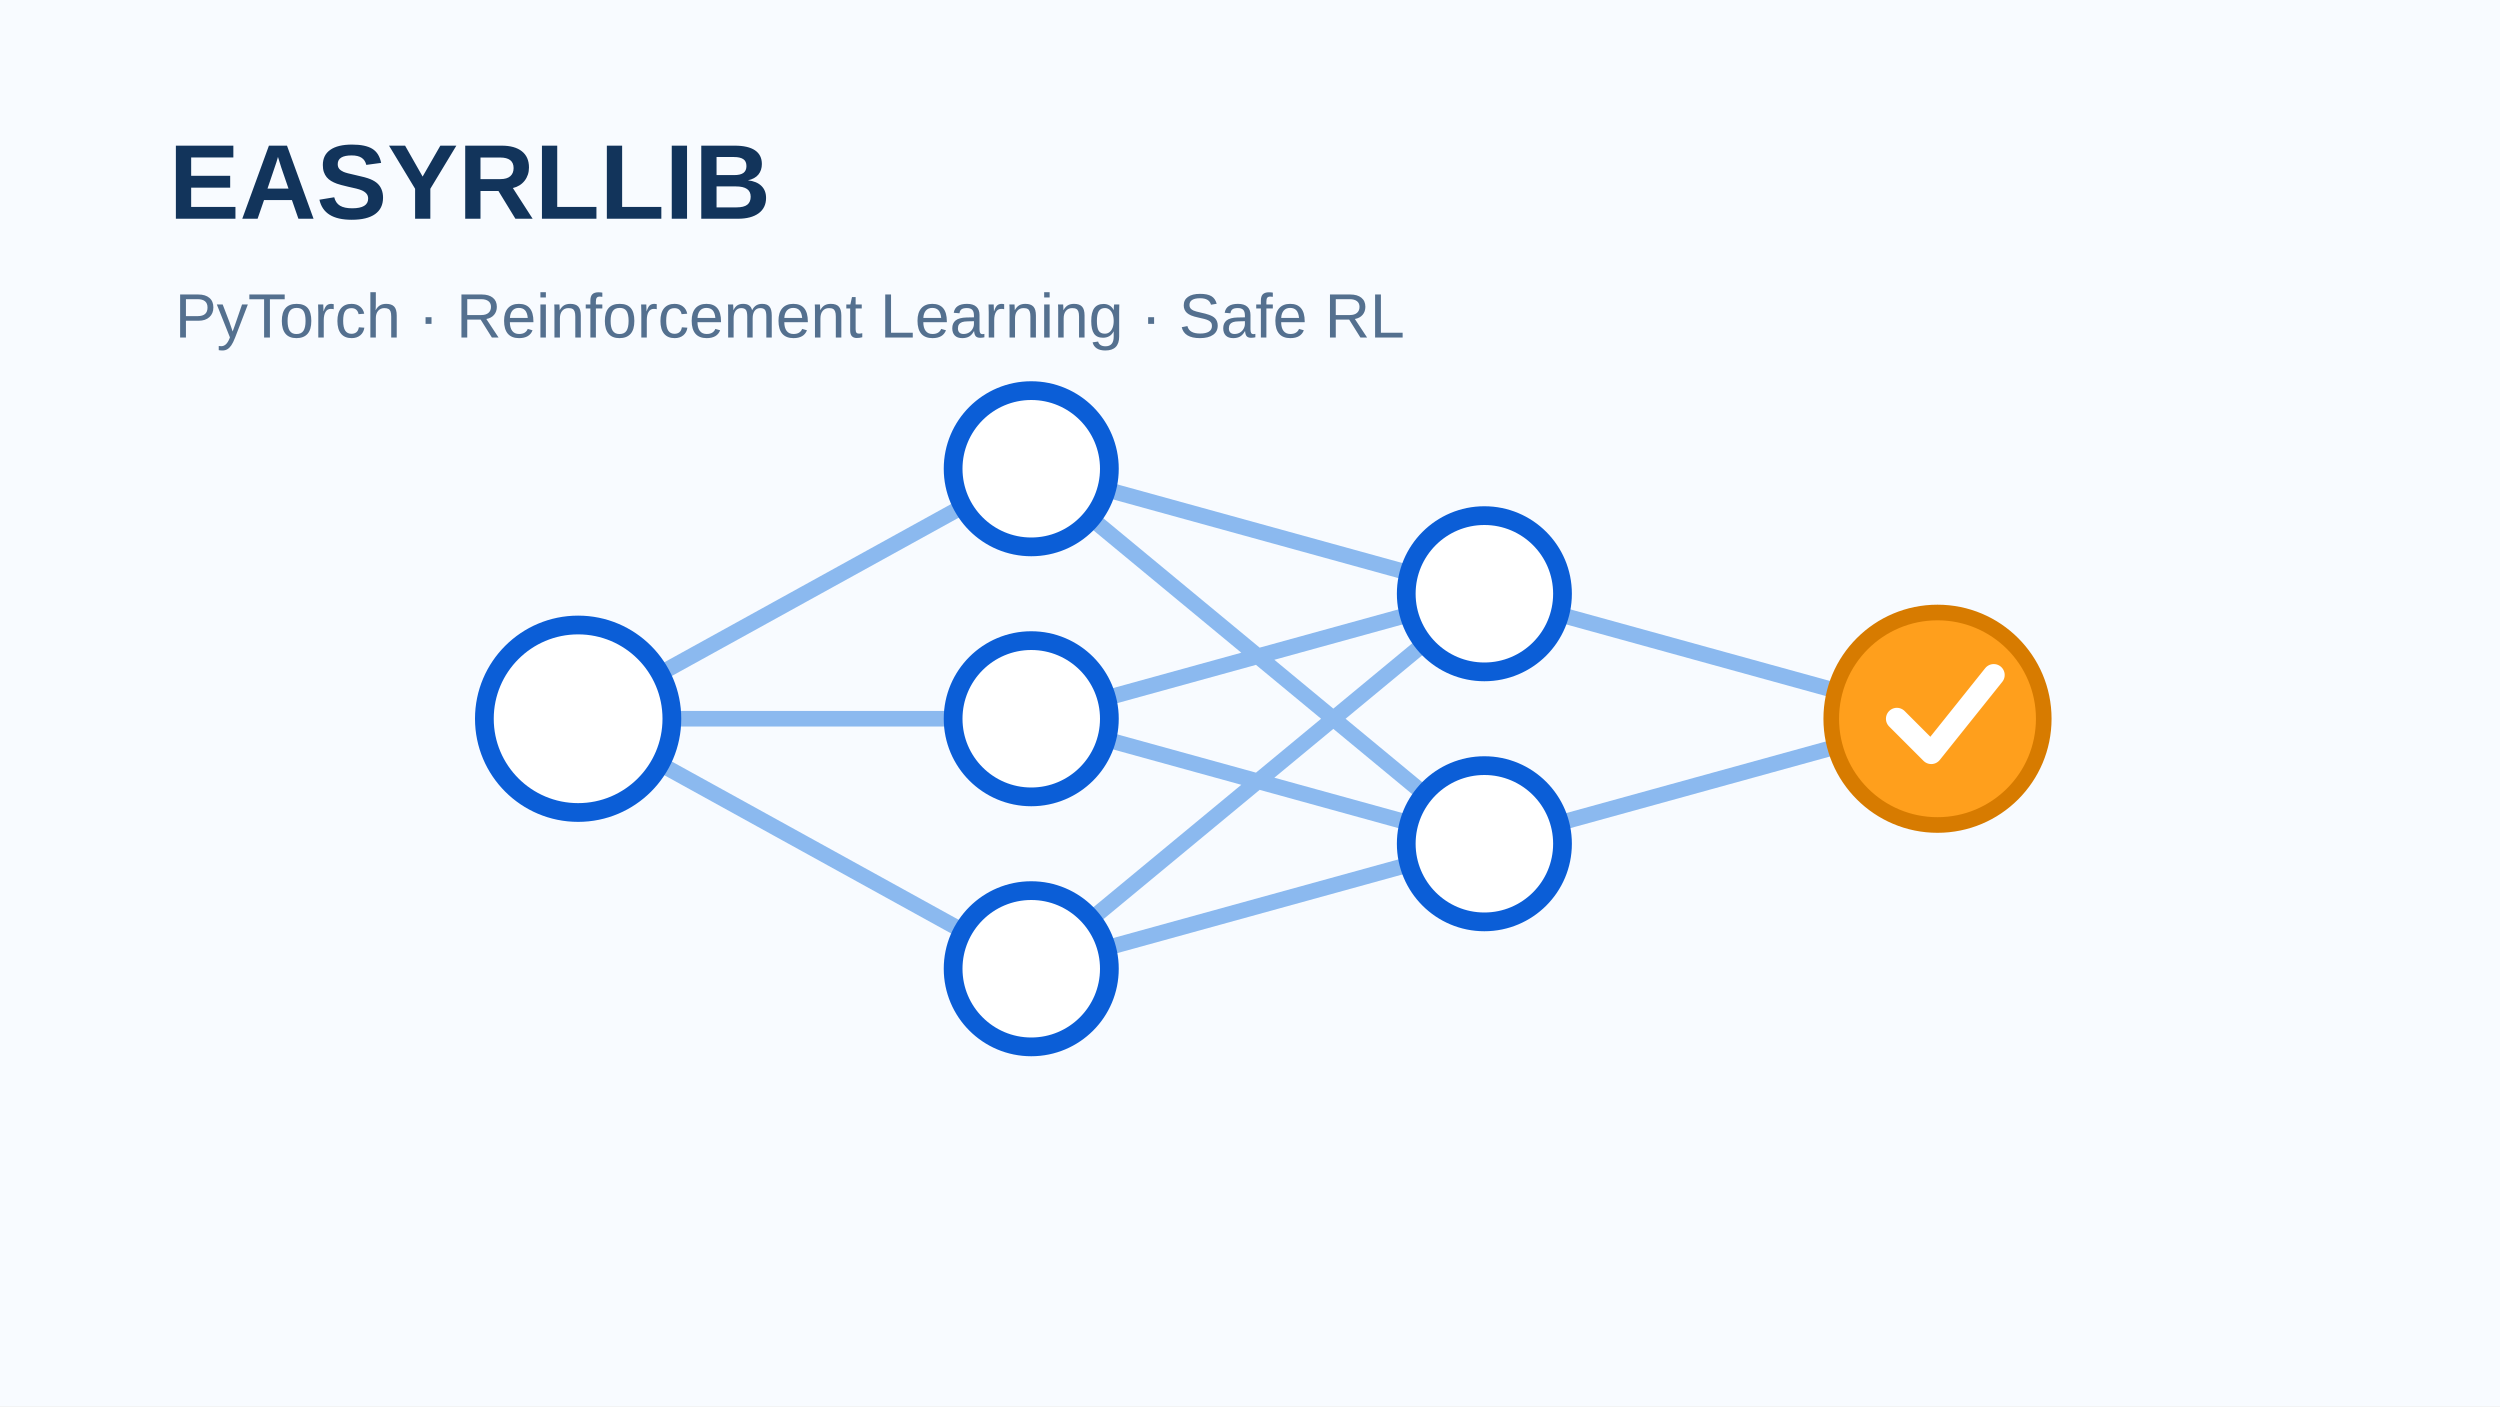
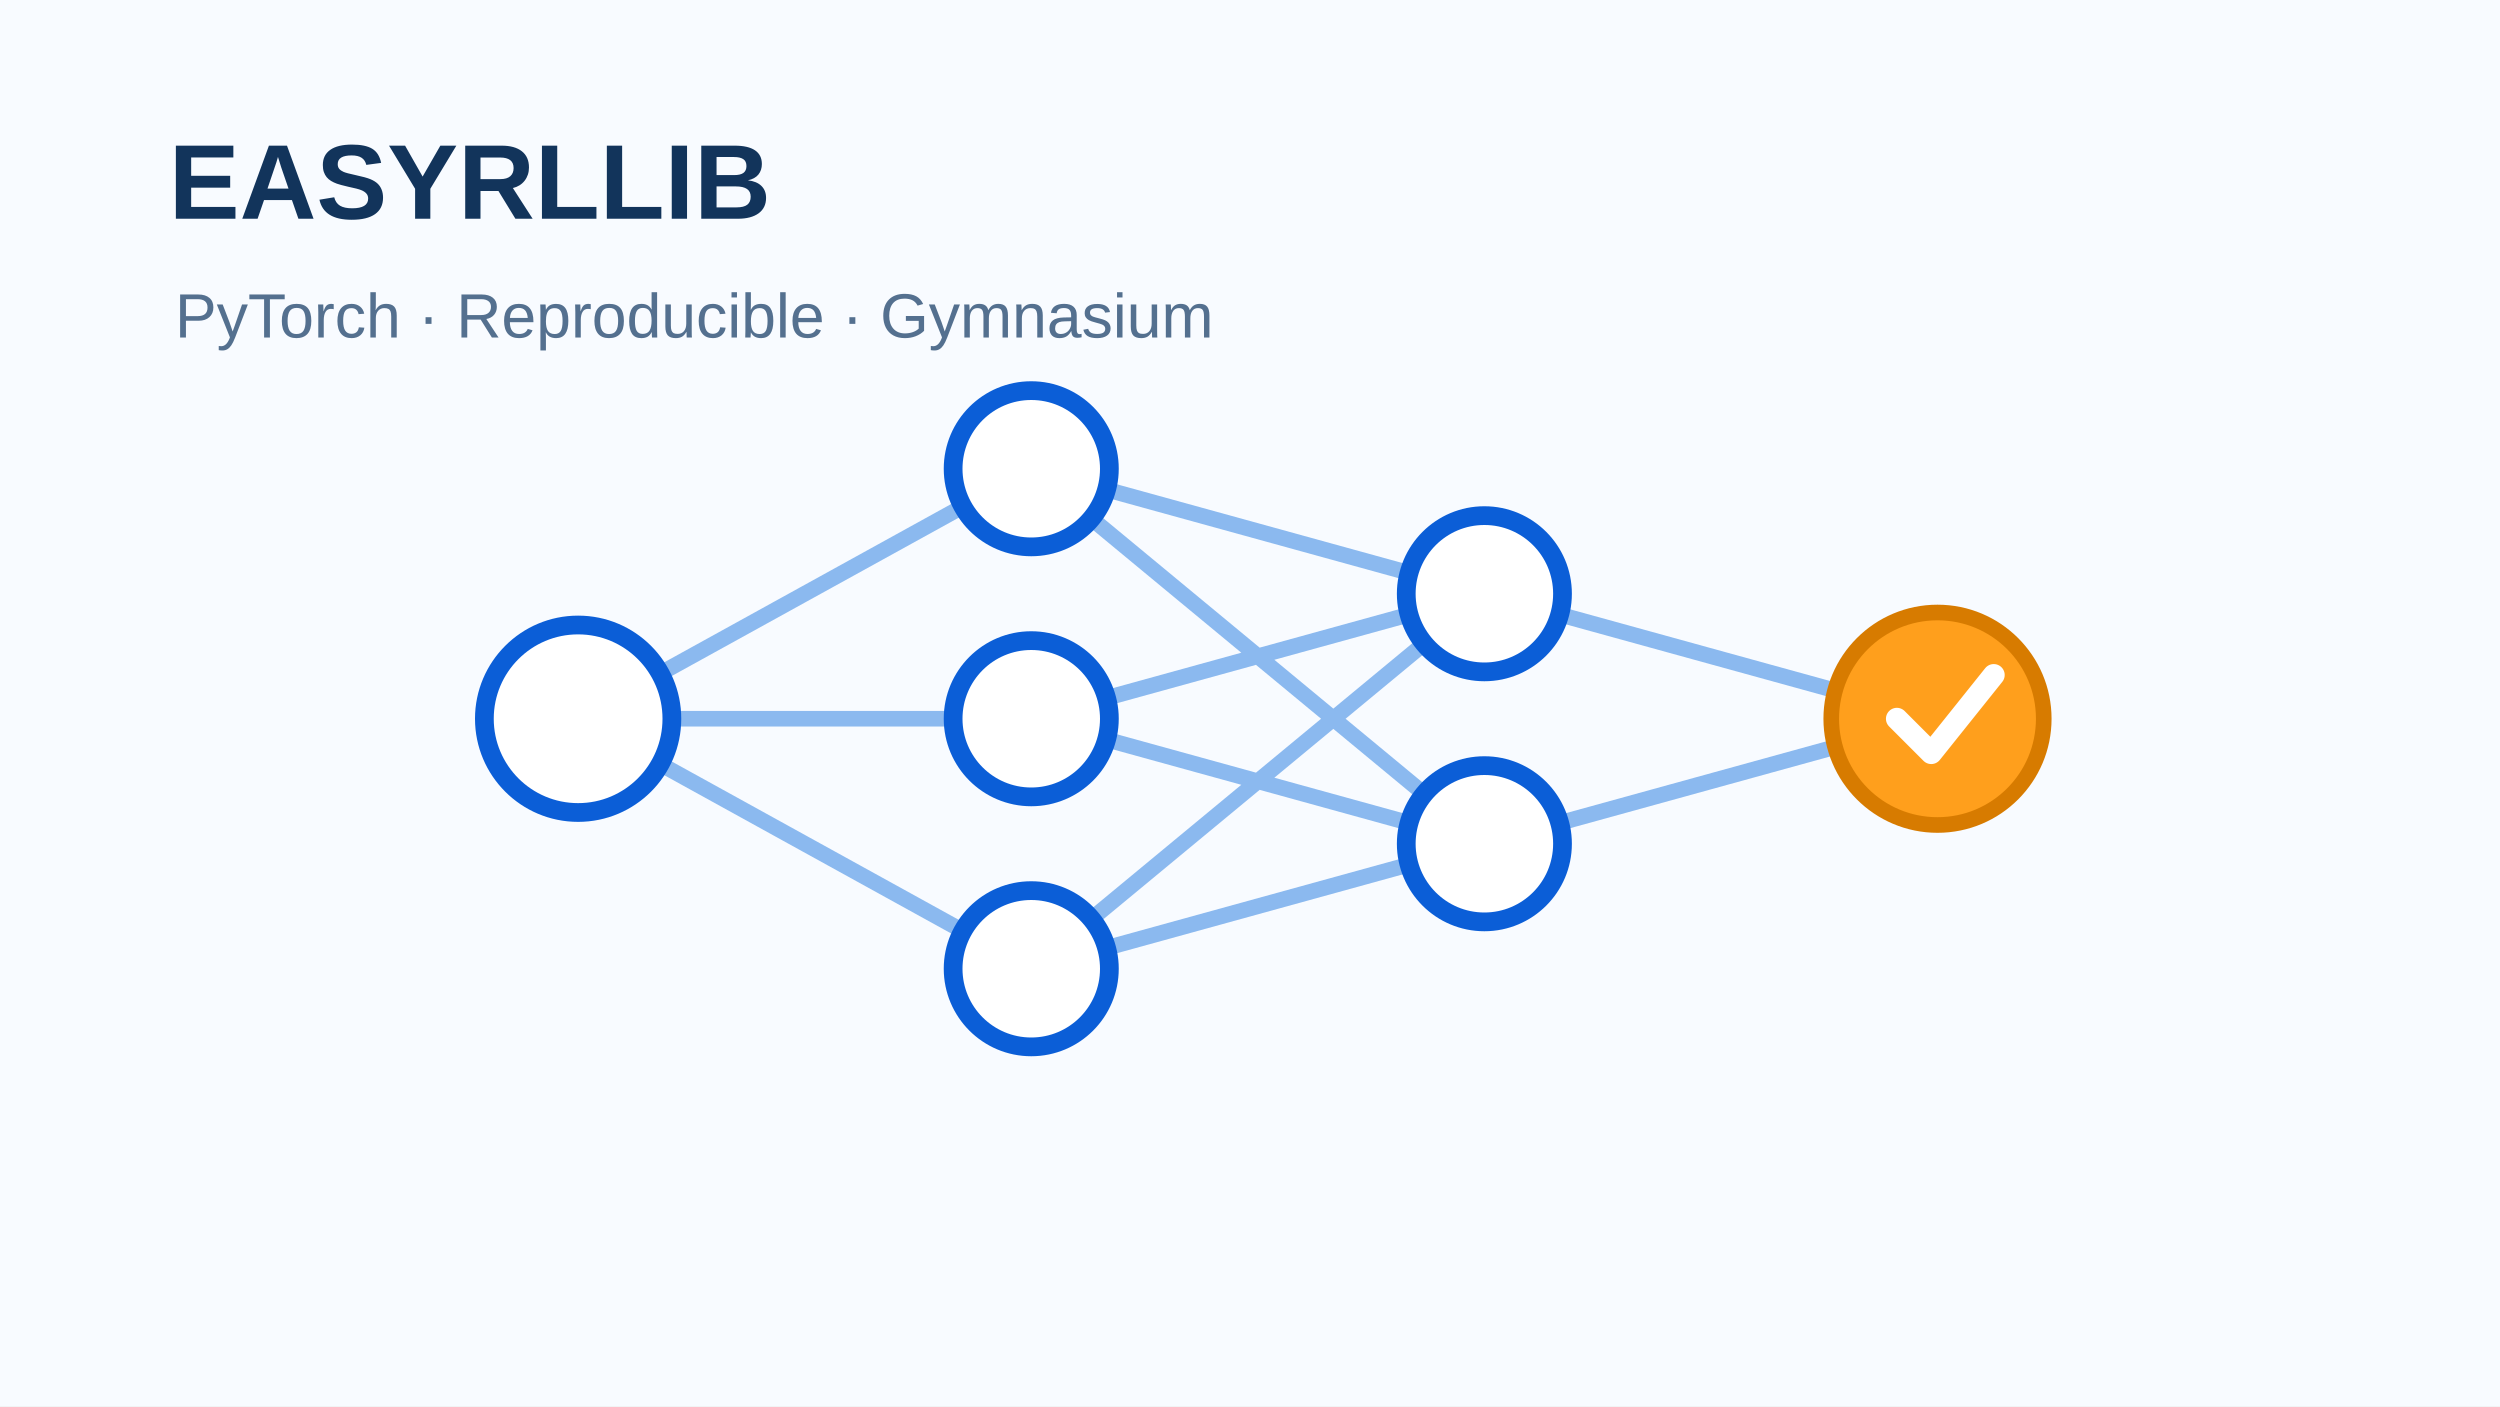
<svg xmlns="http://www.w3.org/2000/svg" viewBox="0 0 800 450" role="img" aria-labelledby="title desc">
  <rect width="800" height="450" fill="#f8fbff" />
  <g stroke="#8bb9ef" stroke-width="5">
    <path d="M185 230 L330 150 M185 230 L330 230 M185 230 L330 310 M330 150 L475 190 M330 150 L475 270 M330 230 L475 190 M330 230 L475 270 M330 310 L475 190 M330 310 L475 270 M475 190 L620 230 M475 270 L620 230" />
  </g>
  <g fill="#ffffff" stroke="#0b5ed7" stroke-width="6">
    <circle cx="185" cy="230" r="30" />
    <circle cx="330" cy="150" r="25" />
    <circle cx="330" cy="230" r="25" />
    <circle cx="330" cy="310" r="25" />
    <circle cx="475" cy="190" r="25" />
    <circle cx="475" cy="270" r="25" />
  </g>
  <circle cx="620" cy="230" r="34" fill="#ff9f1c" stroke="#d77b00" stroke-width="5" />
  <path d="M607 230 L618 241 L638 216" fill="none" stroke="#ffffff" stroke-width="7" stroke-linecap="round" stroke-linejoin="round" />
  <text x="54" y="70" fill="#12345b" font-family="Arial, sans-serif" font-size="34" font-weight="700">EASYRLLIB</text>
-   <text x="56" y="108" fill="#54708f" font-family="Arial, sans-serif" font-size="20">PyTorch · Reinforcement Learning · Safe RL</text>
+   <text x="56" y="108" fill="#54708f" font-family="Arial, sans-serif" font-size="20">PyTorch · Reproducible · Gymnasium</text>
</svg>
